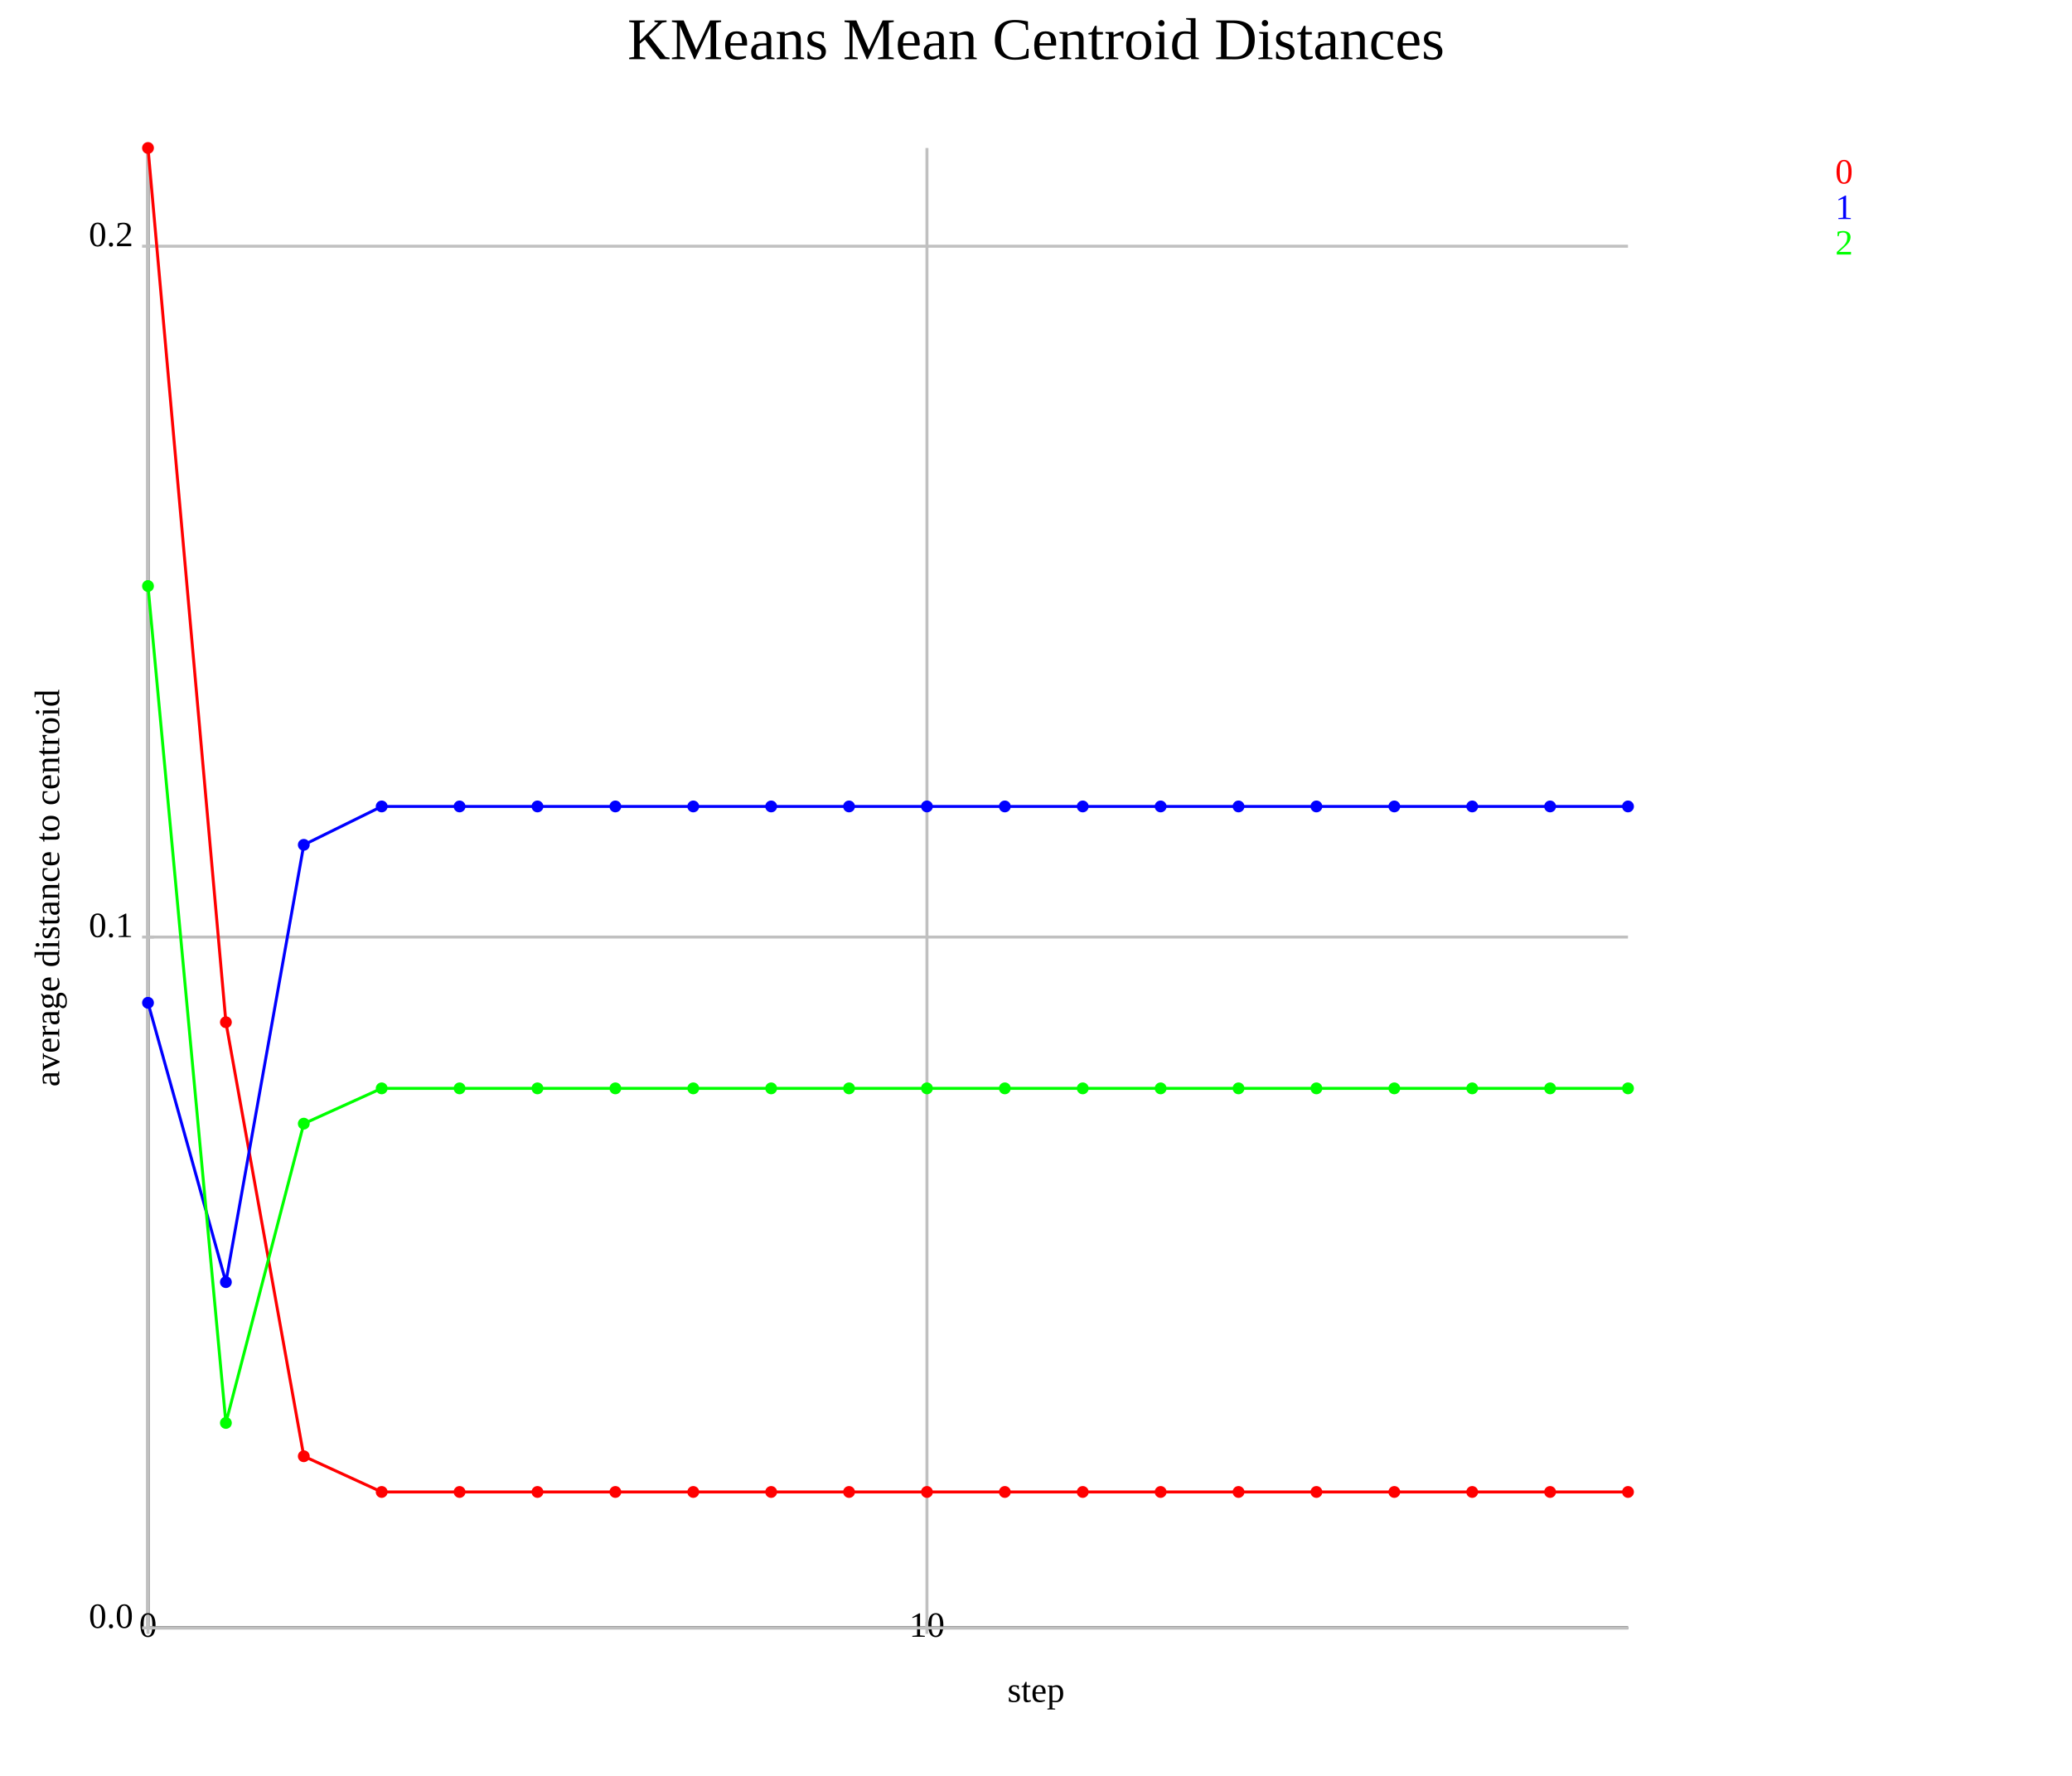
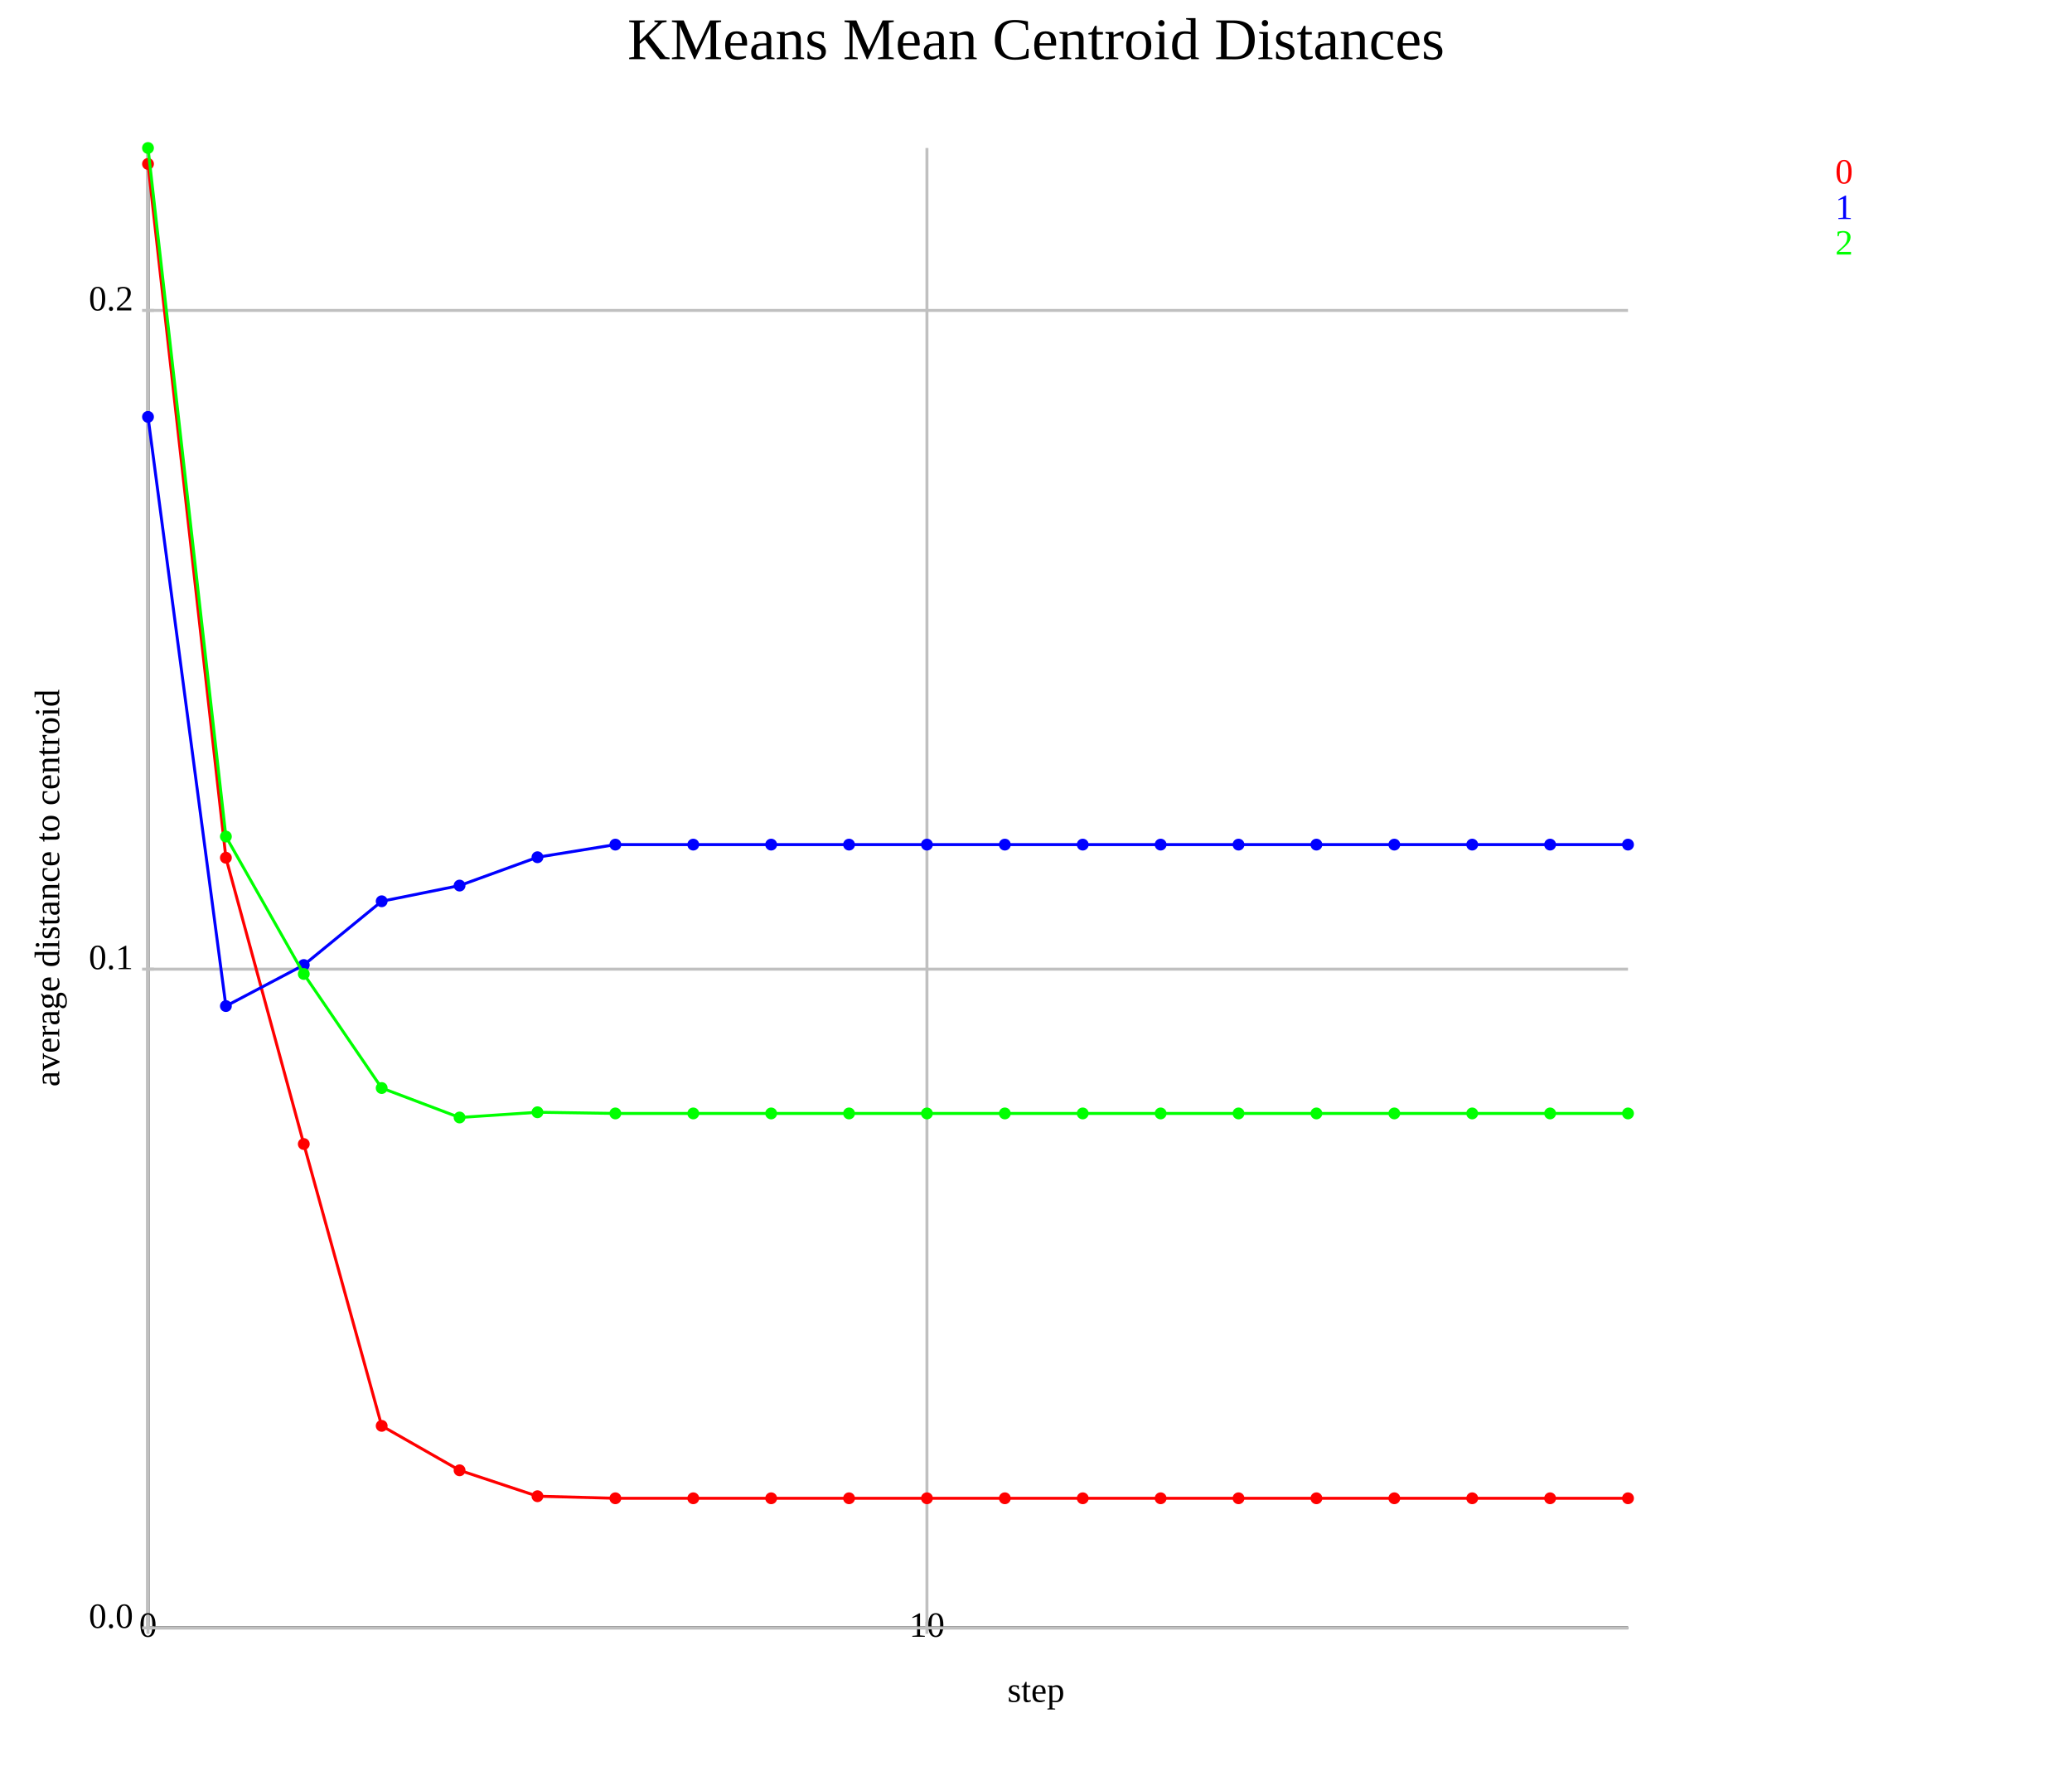
<svg xmlns="http://www.w3.org/2000/svg" version="1.1" width="700.0" height="600.0">
  <style>.caption {
  font-size: 14px;
  font-family: Georgia, serif;
}
</style>
  <line x1="50.0" y1="550.0" x2="550.0" y2="550.0" stroke="rgb(0,0,0)" stroke-width="1" />
  <line x1="50.0" y1="550.0" x2="50.0" y2="50.0" stroke="rgb(0,0,0)" stroke-width="1" />
  <line x1="50.0" y1="550.0" x2="50.0" y2="50.0" stroke="rgb(192,192,192)" stroke-width="1" />
  <line x1="50.0" y1="548.0" x2="50.0" y2="552.0" stroke="rgb(192,192,192)" stroke-width="1" />
  <text text-anchor="middle" alignment-baseline="hanging" x="50.0" y="553.0" font-size="12.0">0</text>
  <line x1="313.158" y1="550.0" x2="313.158" y2="50.0" stroke="rgb(192,192,192)" stroke-width="1" />
  <line x1="313.158" y1="548.0" x2="313.158" y2="552.0" stroke="rgb(192,192,192)" stroke-width="1" />
  <text text-anchor="middle" alignment-baseline="hanging" x="313.158" y="553.0" font-size="12.0">10</text>
  <line x1="50.0" y1="550.0" x2="550.0" y2="550.0" stroke="rgb(192,192,192)" stroke-width="1" />
  <text text-anchor="end" alignment-baseline="middle" x="45.0" y="550.0" font-size="12.0">0.0</text>
  <line x1="48.0" y1="550.0" x2="52.0" y2="550.0" stroke="rgb(192,192,192)" stroke-width="1" />
-   <line x1="50.0" y1="316.593" x2="550.0" y2="316.593" stroke="rgb(192,192,192)" stroke-width="1" />
-   <text text-anchor="end" alignment-baseline="middle" x="45.0" y="316.593" font-size="12.0">0.1</text>
-   <line x1="48.0" y1="316.593" x2="52.0" y2="316.593" stroke="rgb(192,192,192)" stroke-width="1" />
-   <line x1="50.0" y1="83.186" x2="550.0" y2="83.186" stroke="rgb(192,192,192)" stroke-width="1" />
-   <text text-anchor="end" alignment-baseline="middle" x="45.0" y="83.186" font-size="12.0">0.2</text>
-   <line x1="48.0" y1="83.186" x2="52.0" y2="83.186" stroke="rgb(192,192,192)" stroke-width="1" />
-   <polyline points="50.0,50.0 76.316,345.371 102.632,492.005 128.947,504.076 155.263,504.076 181.579,504.076 207.895,504.076 234.211,504.076 260.526,504.076 286.842,504.076 313.158,504.076 339.474,504.076 365.789,504.076 392.105,504.076 418.421,504.076 444.737,504.076 471.053,504.076 497.368,504.076 523.684,504.076 550.0,504.076" fill="none" stroke="rgb(255,0,0)" stroke-width="1" />
-   <circle cx="50.0" cy="50.0" r="2" fill="rgb(255,0,0)" />
-   <circle cx="76.316" cy="345.371" r="2" fill="rgb(255,0,0)" />
-   <circle cx="102.632" cy="492.005" r="2" fill="rgb(255,0,0)" />
-   <circle cx="128.947" cy="504.076" r="2" fill="rgb(255,0,0)" />
-   <circle cx="155.263" cy="504.076" r="2" fill="rgb(255,0,0)" />
-   <circle cx="181.579" cy="504.076" r="2" fill="rgb(255,0,0)" />
-   <circle cx="207.895" cy="504.076" r="2" fill="rgb(255,0,0)" />
-   <circle cx="234.211" cy="504.076" r="2" fill="rgb(255,0,0)" />
-   <circle cx="260.526" cy="504.076" r="2" fill="rgb(255,0,0)" />
-   <circle cx="286.842" cy="504.076" r="2" fill="rgb(255,0,0)" />
-   <circle cx="313.158" cy="504.076" r="2" fill="rgb(255,0,0)" />
-   <circle cx="339.474" cy="504.076" r="2" fill="rgb(255,0,0)" />
-   <circle cx="365.789" cy="504.076" r="2" fill="rgb(255,0,0)" />
-   <circle cx="392.105" cy="504.076" r="2" fill="rgb(255,0,0)" />
-   <circle cx="418.421" cy="504.076" r="2" fill="rgb(255,0,0)" />
-   <circle cx="444.737" cy="504.076" r="2" fill="rgb(255,0,0)" />
-   <circle cx="471.053" cy="504.076" r="2" fill="rgb(255,0,0)" />
-   <circle cx="497.368" cy="504.076" r="2" fill="rgb(255,0,0)" />
-   <circle cx="523.684" cy="504.076" r="2" fill="rgb(255,0,0)" />
-   <circle cx="550.0" cy="504.076" r="2" fill="rgb(255,0,0)" />
-   <polyline points="50.0,338.803 76.316,433.177 102.632,285.437 128.947,272.466 155.263,272.466 181.579,272.466 207.895,272.466 234.211,272.466 260.526,272.466 286.842,272.466 313.158,272.466 339.474,272.466 365.789,272.466 392.105,272.466 418.421,272.466 444.737,272.466 471.053,272.466 497.368,272.466 523.684,272.466 550.0,272.466" fill="none" stroke="rgb(0,0,255)" stroke-width="1" />
-   <circle cx="50.0" cy="338.803" r="2" fill="rgb(0,0,255)" />
-   <circle cx="76.316" cy="433.177" r="2" fill="rgb(0,0,255)" />
-   <circle cx="102.632" cy="285.437" r="2" fill="rgb(0,0,255)" />
-   <circle cx="128.947" cy="272.466" r="2" fill="rgb(0,0,255)" />
-   <circle cx="155.263" cy="272.466" r="2" fill="rgb(0,0,255)" />
-   <circle cx="181.579" cy="272.466" r="2" fill="rgb(0,0,255)" />
-   <circle cx="207.895" cy="272.466" r="2" fill="rgb(0,0,255)" />
-   <circle cx="234.211" cy="272.466" r="2" fill="rgb(0,0,255)" />
-   <circle cx="260.526" cy="272.466" r="2" fill="rgb(0,0,255)" />
-   <circle cx="286.842" cy="272.466" r="2" fill="rgb(0,0,255)" />
-   <circle cx="313.158" cy="272.466" r="2" fill="rgb(0,0,255)" />
-   <circle cx="339.474" cy="272.466" r="2" fill="rgb(0,0,255)" />
-   <circle cx="365.789" cy="272.466" r="2" fill="rgb(0,0,255)" />
-   <circle cx="392.105" cy="272.466" r="2" fill="rgb(0,0,255)" />
-   <circle cx="418.421" cy="272.466" r="2" fill="rgb(0,0,255)" />
-   <circle cx="444.737" cy="272.466" r="2" fill="rgb(0,0,255)" />
-   <circle cx="471.053" cy="272.466" r="2" fill="rgb(0,0,255)" />
-   <circle cx="497.368" cy="272.466" r="2" fill="rgb(0,0,255)" />
-   <circle cx="523.684" cy="272.466" r="2" fill="rgb(0,0,255)" />
-   <circle cx="550.0" cy="272.466" r="2" fill="rgb(0,0,255)" />
-   <polyline points="50.0,198.004 76.316,480.754 102.632,379.639 128.947,367.715 155.263,367.715 181.579,367.715 207.895,367.715 234.211,367.715 260.526,367.715 286.842,367.715 313.158,367.715 339.474,367.715 365.789,367.715 392.105,367.715 418.421,367.715 444.737,367.715 471.053,367.715 497.368,367.715 523.684,367.715 550.0,367.715" fill="none" stroke="rgb(0,255,0)" stroke-width="1" />
-   <circle cx="50.0" cy="198.004" r="2" fill="rgb(0,255,0)" />
-   <circle cx="76.316" cy="480.754" r="2" fill="rgb(0,255,0)" />
-   <circle cx="102.632" cy="379.639" r="2" fill="rgb(0,255,0)" />
-   <circle cx="128.947" cy="367.715" r="2" fill="rgb(0,255,0)" />
-   <circle cx="155.263" cy="367.715" r="2" fill="rgb(0,255,0)" />
-   <circle cx="181.579" cy="367.715" r="2" fill="rgb(0,255,0)" />
-   <circle cx="207.895" cy="367.715" r="2" fill="rgb(0,255,0)" />
-   <circle cx="234.211" cy="367.715" r="2" fill="rgb(0,255,0)" />
-   <circle cx="260.526" cy="367.715" r="2" fill="rgb(0,255,0)" />
-   <circle cx="286.842" cy="367.715" r="2" fill="rgb(0,255,0)" />
-   <circle cx="313.158" cy="367.715" r="2" fill="rgb(0,255,0)" />
-   <circle cx="339.474" cy="367.715" r="2" fill="rgb(0,255,0)" />
-   <circle cx="365.789" cy="367.715" r="2" fill="rgb(0,255,0)" />
-   <circle cx="392.105" cy="367.715" r="2" fill="rgb(0,255,0)" />
-   <circle cx="418.421" cy="367.715" r="2" fill="rgb(0,255,0)" />
-   <circle cx="444.737" cy="367.715" r="2" fill="rgb(0,255,0)" />
-   <circle cx="471.053" cy="367.715" r="2" fill="rgb(0,255,0)" />
-   <circle cx="497.368" cy="367.715" r="2" fill="rgb(0,255,0)" />
-   <circle cx="523.684" cy="367.715" r="2" fill="rgb(0,255,0)" />
-   <circle cx="550.0" cy="367.715" r="2" fill="rgb(0,255,0)" />
+   <line x1="50.0" y1="327.438" x2="550.0" y2="327.438" stroke="rgb(192,192,192)" stroke-width="1" />
+   <text text-anchor="end" alignment-baseline="middle" x="45.0" y="327.438" font-size="12.0">0.1</text>
+   <line x1="48.0" y1="327.438" x2="52.0" y2="327.438" stroke="rgb(192,192,192)" stroke-width="1" />
+   <line x1="50.0" y1="104.876" x2="550.0" y2="104.876" stroke="rgb(192,192,192)" stroke-width="1" />
+   <text text-anchor="end" alignment-baseline="middle" x="45.0" y="104.876" font-size="12.0">0.2</text>
+   <line x1="48.0" y1="104.876" x2="52.0" y2="104.876" stroke="rgb(192,192,192)" stroke-width="1" />
+   <polyline points="50.0,55.386 76.316,289.796 102.632,386.52 128.947,481.742 155.263,496.76 181.579,505.513 207.895,506.209 234.211,506.209 260.526,506.209 286.842,506.209 313.158,506.209 339.474,506.209 365.789,506.209 392.105,506.209 418.421,506.209 444.737,506.209 471.053,506.209 497.368,506.209 523.684,506.209 550.0,506.209" fill="none" stroke="rgb(255,0,0)" stroke-width="1" />
+   <circle cx="50.0" cy="55.386" r="2" fill="rgb(255,0,0)" />
+   <circle cx="76.316" cy="289.796" r="2" fill="rgb(255,0,0)" />
+   <circle cx="102.632" cy="386.52" r="2" fill="rgb(255,0,0)" />
+   <circle cx="128.947" cy="481.742" r="2" fill="rgb(255,0,0)" />
+   <circle cx="155.263" cy="496.76" r="2" fill="rgb(255,0,0)" />
+   <circle cx="181.579" cy="505.513" r="2" fill="rgb(255,0,0)" />
+   <circle cx="207.895" cy="506.209" r="2" fill="rgb(255,0,0)" />
+   <circle cx="234.211" cy="506.209" r="2" fill="rgb(255,0,0)" />
+   <circle cx="260.526" cy="506.209" r="2" fill="rgb(255,0,0)" />
+   <circle cx="286.842" cy="506.209" r="2" fill="rgb(255,0,0)" />
+   <circle cx="313.158" cy="506.209" r="2" fill="rgb(255,0,0)" />
+   <circle cx="339.474" cy="506.209" r="2" fill="rgb(255,0,0)" />
+   <circle cx="365.789" cy="506.209" r="2" fill="rgb(255,0,0)" />
+   <circle cx="392.105" cy="506.209" r="2" fill="rgb(255,0,0)" />
+   <circle cx="418.421" cy="506.209" r="2" fill="rgb(255,0,0)" />
+   <circle cx="444.737" cy="506.209" r="2" fill="rgb(255,0,0)" />
+   <circle cx="471.053" cy="506.209" r="2" fill="rgb(255,0,0)" />
+   <circle cx="497.368" cy="506.209" r="2" fill="rgb(255,0,0)" />
+   <circle cx="523.684" cy="506.209" r="2" fill="rgb(255,0,0)" />
+   <circle cx="550.0" cy="506.209" r="2" fill="rgb(255,0,0)" />
+   <polyline points="50.0,140.846 76.316,339.911 102.632,326.042 128.947,304.505 155.263,299.2 181.579,289.625 207.895,285.361 234.211,285.361 260.526,285.361 286.842,285.361 313.158,285.361 339.474,285.361 365.789,285.361 392.105,285.361 418.421,285.361 444.737,285.361 471.053,285.361 497.368,285.361 523.684,285.361 550.0,285.361" fill="none" stroke="rgb(0,0,255)" stroke-width="1" />
+   <circle cx="50.0" cy="140.846" r="2" fill="rgb(0,0,255)" />
+   <circle cx="76.316" cy="339.911" r="2" fill="rgb(0,0,255)" />
+   <circle cx="102.632" cy="326.042" r="2" fill="rgb(0,0,255)" />
+   <circle cx="128.947" cy="304.505" r="2" fill="rgb(0,0,255)" />
+   <circle cx="155.263" cy="299.2" r="2" fill="rgb(0,0,255)" />
+   <circle cx="181.579" cy="289.625" r="2" fill="rgb(0,0,255)" />
+   <circle cx="207.895" cy="285.361" r="2" fill="rgb(0,0,255)" />
+   <circle cx="234.211" cy="285.361" r="2" fill="rgb(0,0,255)" />
+   <circle cx="260.526" cy="285.361" r="2" fill="rgb(0,0,255)" />
+   <circle cx="286.842" cy="285.361" r="2" fill="rgb(0,0,255)" />
+   <circle cx="313.158" cy="285.361" r="2" fill="rgb(0,0,255)" />
+   <circle cx="339.474" cy="285.361" r="2" fill="rgb(0,0,255)" />
+   <circle cx="365.789" cy="285.361" r="2" fill="rgb(0,0,255)" />
+   <circle cx="392.105" cy="285.361" r="2" fill="rgb(0,0,255)" />
+   <circle cx="418.421" cy="285.361" r="2" fill="rgb(0,0,255)" />
+   <circle cx="444.737" cy="285.361" r="2" fill="rgb(0,0,255)" />
+   <circle cx="471.053" cy="285.361" r="2" fill="rgb(0,0,255)" />
+   <circle cx="497.368" cy="285.361" r="2" fill="rgb(0,0,255)" />
+   <circle cx="523.684" cy="285.361" r="2" fill="rgb(0,0,255)" />
+   <circle cx="550.0" cy="285.361" r="2" fill="rgb(0,0,255)" />
+   <polyline points="50.0,50.0 76.316,282.641 102.632,329.07 128.947,367.602 155.263,377.559 181.579,375.79 207.895,376.185 234.211,376.185 260.526,376.185 286.842,376.185 313.158,376.185 339.474,376.185 365.789,376.185 392.105,376.185 418.421,376.185 444.737,376.185 471.053,376.185 497.368,376.185 523.684,376.185 550.0,376.185" fill="none" stroke="rgb(0,255,0)" stroke-width="1" />
+   <circle cx="50.0" cy="50.0" r="2" fill="rgb(0,255,0)" />
+   <circle cx="76.316" cy="282.641" r="2" fill="rgb(0,255,0)" />
+   <circle cx="102.632" cy="329.07" r="2" fill="rgb(0,255,0)" />
+   <circle cx="128.947" cy="367.602" r="2" fill="rgb(0,255,0)" />
+   <circle cx="155.263" cy="377.559" r="2" fill="rgb(0,255,0)" />
+   <circle cx="181.579" cy="375.79" r="2" fill="rgb(0,255,0)" />
+   <circle cx="207.895" cy="376.185" r="2" fill="rgb(0,255,0)" />
+   <circle cx="234.211" cy="376.185" r="2" fill="rgb(0,255,0)" />
+   <circle cx="260.526" cy="376.185" r="2" fill="rgb(0,255,0)" />
+   <circle cx="286.842" cy="376.185" r="2" fill="rgb(0,255,0)" />
+   <circle cx="313.158" cy="376.185" r="2" fill="rgb(0,255,0)" />
+   <circle cx="339.474" cy="376.185" r="2" fill="rgb(0,255,0)" />
+   <circle cx="365.789" cy="376.185" r="2" fill="rgb(0,255,0)" />
+   <circle cx="392.105" cy="376.185" r="2" fill="rgb(0,255,0)" />
+   <circle cx="418.421" cy="376.185" r="2" fill="rgb(0,255,0)" />
+   <circle cx="444.737" cy="376.185" r="2" fill="rgb(0,255,0)" />
+   <circle cx="471.053" cy="376.185" r="2" fill="rgb(0,255,0)" />
+   <circle cx="497.368" cy="376.185" r="2" fill="rgb(0,255,0)" />
+   <circle cx="523.684" cy="376.185" r="2" fill="rgb(0,255,0)" />
+   <circle cx="550.0" cy="376.185" r="2" fill="rgb(0,255,0)" />
  <text x="350.0" y="20.0" text-anchor="middle" fill="rgb(0,0,0)" font-size="20.0">KMeans Mean Centroid Distances</text>
  <text x="350.0" y="575.0" text-anchor="middle" fill="rgb(0,0,0)" font-size="12.0">step</text>
  <text transform="rotate(-90.0 20.0 300.0)" x="20.0" y="300.0" text-anchor="middle" fill="rgb(0,0,0)" font-size="12.0">average distance to centroid</text>
  <text x="620" y="62" fill="rgb(255,0,0)" font-size="12">0</text>
  <text x="620" y="74" fill="rgb(0,0,255)" font-size="12">1</text>
  <text x="620" y="86" fill="rgb(0,255,0)" font-size="12">2</text>
      Sorry, your browser does not support inline SVG.
    </svg>
